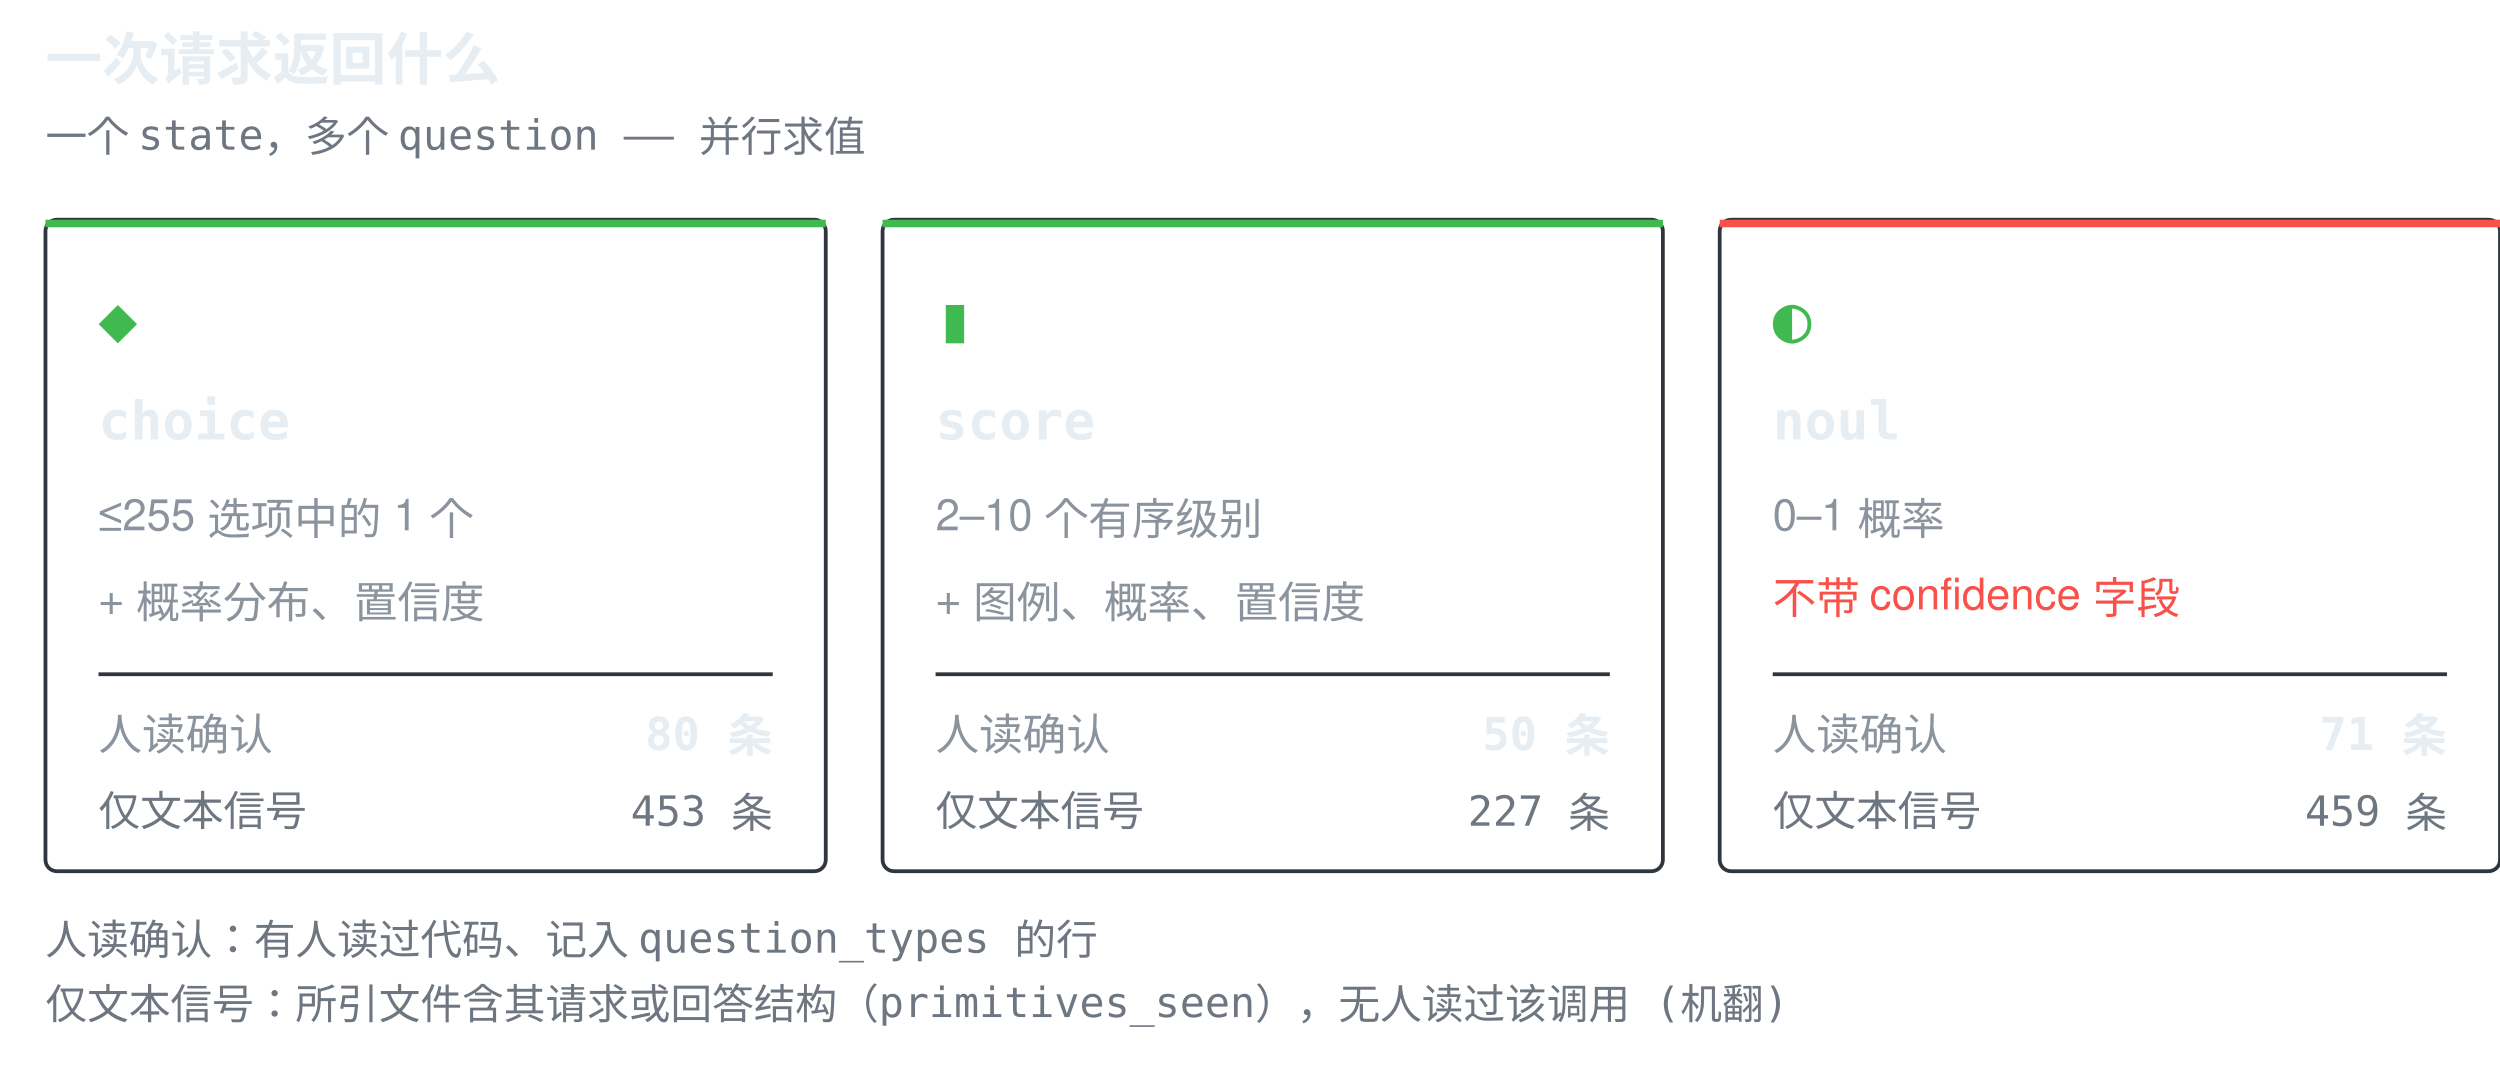
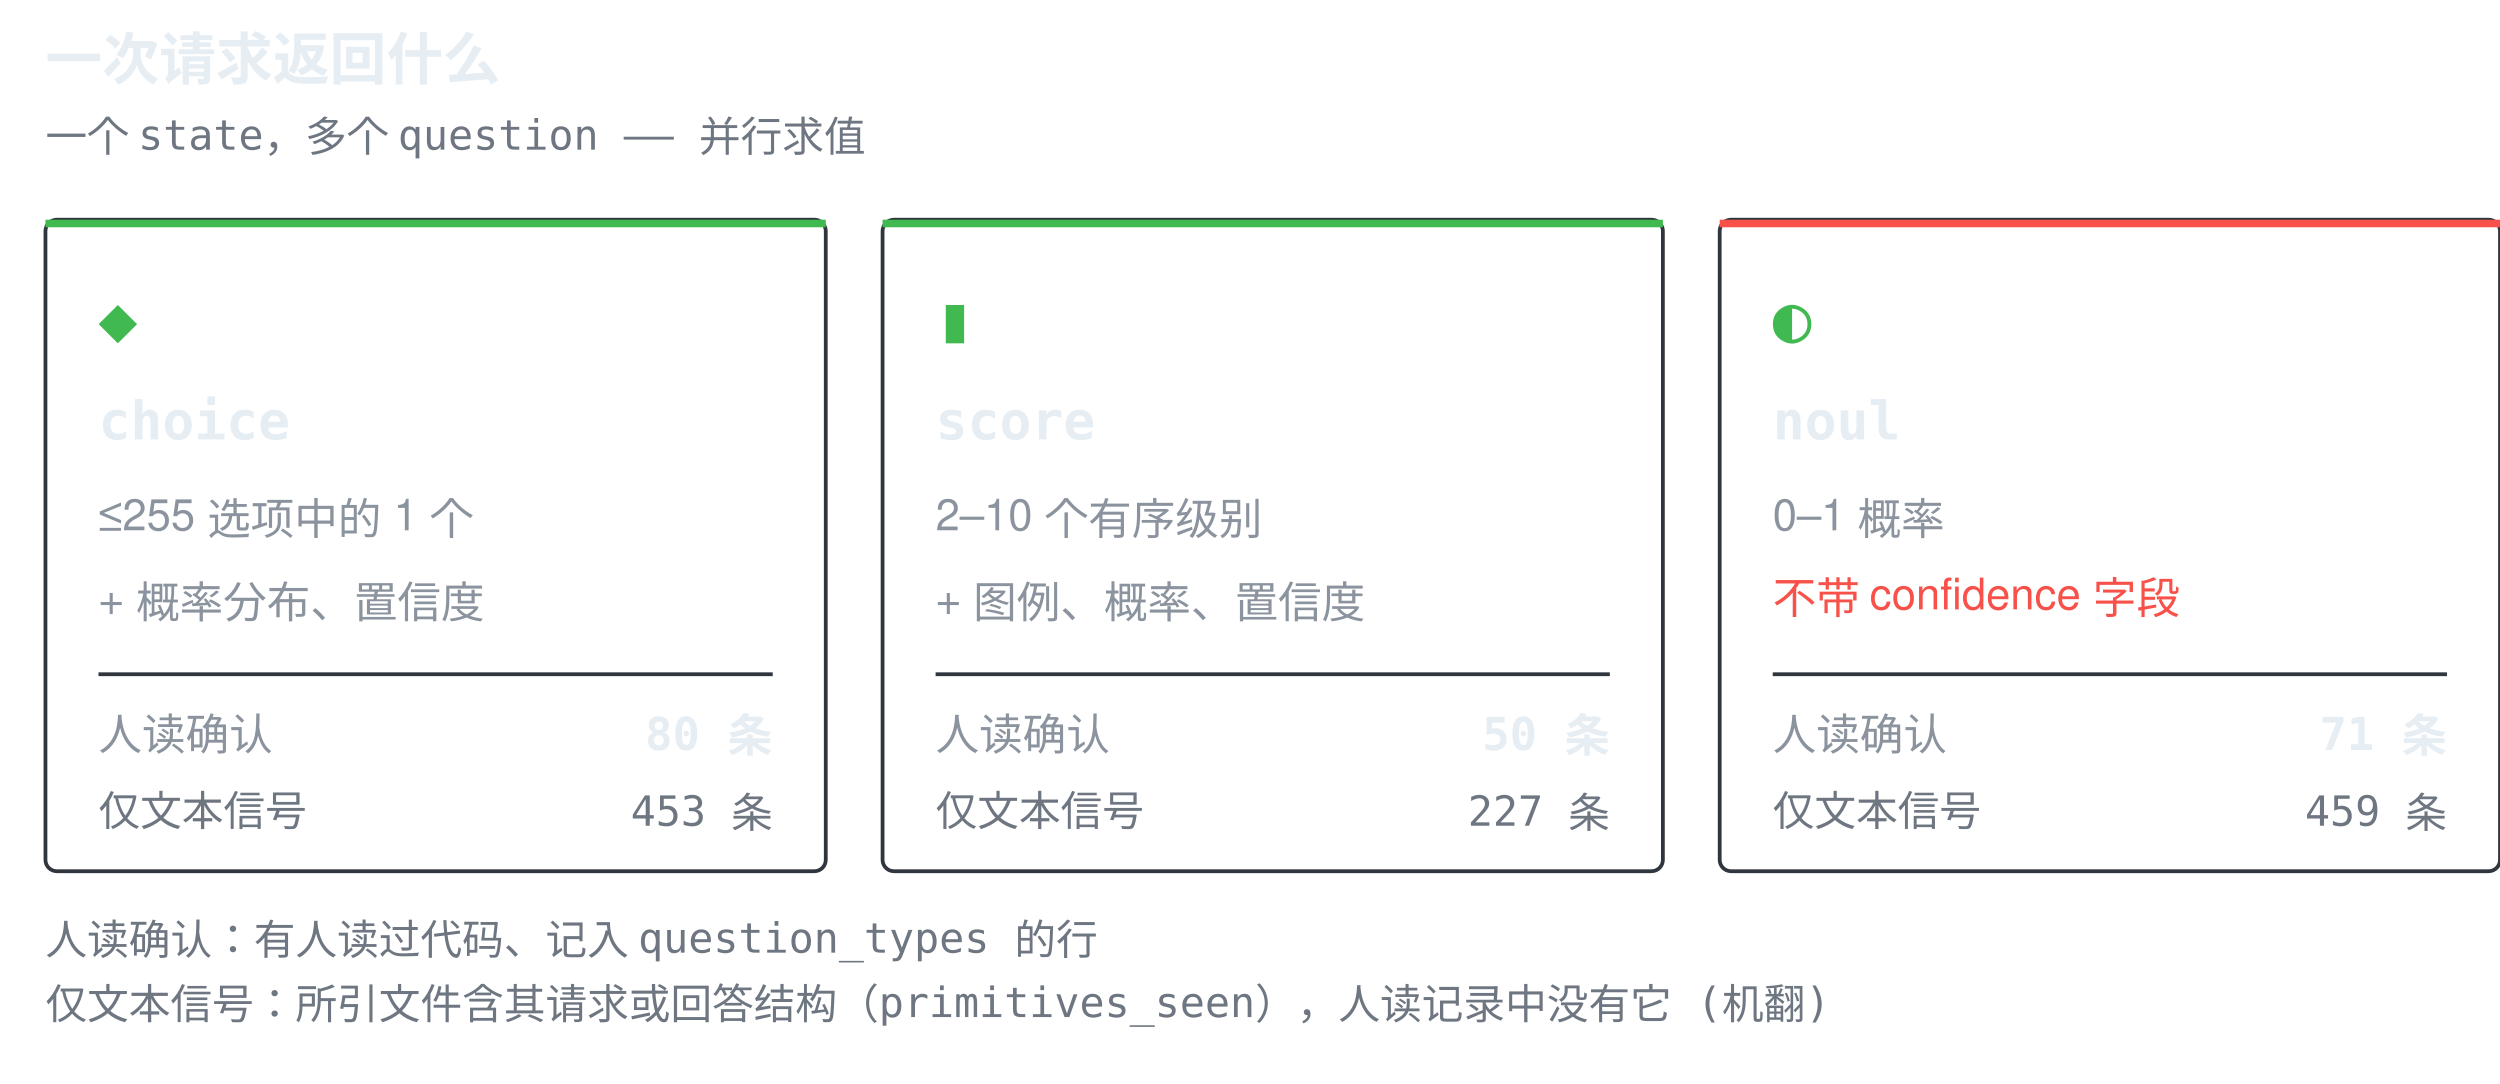
<svg xmlns="http://www.w3.org/2000/svg" width="660" height="286" viewBox="0 0 660 286" role="img" aria-label="一次请求返回什么">
  <style>.t{font:600 15px ui-monospace,SFMono-Regular,'SF Mono',Menlo,Consolas,monospace;fill:#e6edf3}.g{font:17px ui-monospace,SFMono-Regular,'SF Mono',Menlo,Consolas,monospace;fill:#3fb950}.n{font:600 14px ui-monospace,SFMono-Regular,'SF Mono',Menlo,Consolas,monospace;fill:#e6edf3}.d{font:11.5px -apple-system,BlinkMacSystemFont,'Segoe UI',Helvetica,Arial,sans-serif;fill:#8b949e}.w{font:11.5px -apple-system,BlinkMacSystemFont,'Segoe UI',Helvetica,Arial,sans-serif;fill:#f85149}.k{font:11px ui-monospace,SFMono-Regular,'SF Mono',Menlo,Consolas,monospace;fill:#6e7681}.c{font:600 12px ui-monospace,SFMono-Regular,'SF Mono',Menlo,Consolas,monospace;fill:#e6edf3}</style>
  <text x="12" y="21" class="t">一次请求返回什么</text>
  <text x="12" y="40" class="k">一个 state，多个 question —— 并行求值</text>
  <rect x="12" y="58" width="206" height="172" rx="3" fill="none" stroke="#30363d" />
  <rect x="12" y="58" width="206" height="2" fill="#3fb950" />
  <text x="26" y="90" class="g">◆</text>
  <text x="26" y="116" class="n">choice</text>
  <text x="26" y="140" class="d">≤255 选项中的 1 个</text>
  <text x="26" y="162" class="d">+ 概率分布、置信度</text>
  <line x1="26" y1="178" x2="204" y2="178" stroke="#30363d" stroke-width="1" />
  <text x="26" y="198" class="d">人读确认</text>
  <text x="204" y="198" class="c" text-anchor="end">80 条</text>
  <text x="26" y="218" class="k">仅文本信号</text>
  <text x="204" y="218" class="k" text-anchor="end">453 条</text>
  <rect x="233" y="58" width="206" height="172" rx="3" fill="none" stroke="#30363d" />
  <rect x="233" y="58" width="206" height="2" fill="#3fb950" />
  <text x="247" y="90" class="g">▮</text>
  <text x="247" y="116" class="n">score</text>
  <text x="247" y="140" class="d">2–10 个有序级别</text>
  <text x="247" y="162" class="d">+ 图例、概率、置信度</text>
  <line x1="247" y1="178" x2="425" y2="178" stroke="#30363d" stroke-width="1" />
  <text x="247" y="198" class="d">人读确认</text>
  <text x="425" y="198" class="c" text-anchor="end">50 条</text>
  <text x="247" y="218" class="k">仅文本信号</text>
  <text x="425" y="218" class="k" text-anchor="end">227 条</text>
  <rect x="454" y="58" width="206" height="172" rx="3" fill="none" stroke="#30363d" />
  <rect x="454" y="58" width="206" height="2" fill="#f85149" />
  <text x="468" y="90" class="g">◐</text>
  <text x="468" y="116" class="n">noul</text>
  <text x="468" y="140" class="d">0–1 概率</text>
  <text x="468" y="162" class="w">不带 confidence 字段</text>
  <line x1="468" y1="178" x2="646" y2="178" stroke="#30363d" stroke-width="1" />
  <text x="468" y="198" class="d">人读确认</text>
  <text x="646" y="198" class="c" text-anchor="end">71 条</text>
  <text x="468" y="218" class="k">仅文本信号</text>
  <text x="646" y="218" class="k" text-anchor="end">459 条</text>
  <text x="12" y="252" class="k">人读确认：有人读过代码、记入 question_types 的行</text>
-   <text x="12" y="269" class="k">仅文本信号：所引文件含其请求或回答结构（primitives_seen），无人读过该调用 (机翻)</text>
+   <text x="12" y="269" class="k">仅文本信号：所引文件含其请求或回答结构（primitives_seen），人读记录中没有它 (机翻)</text>
</svg>
